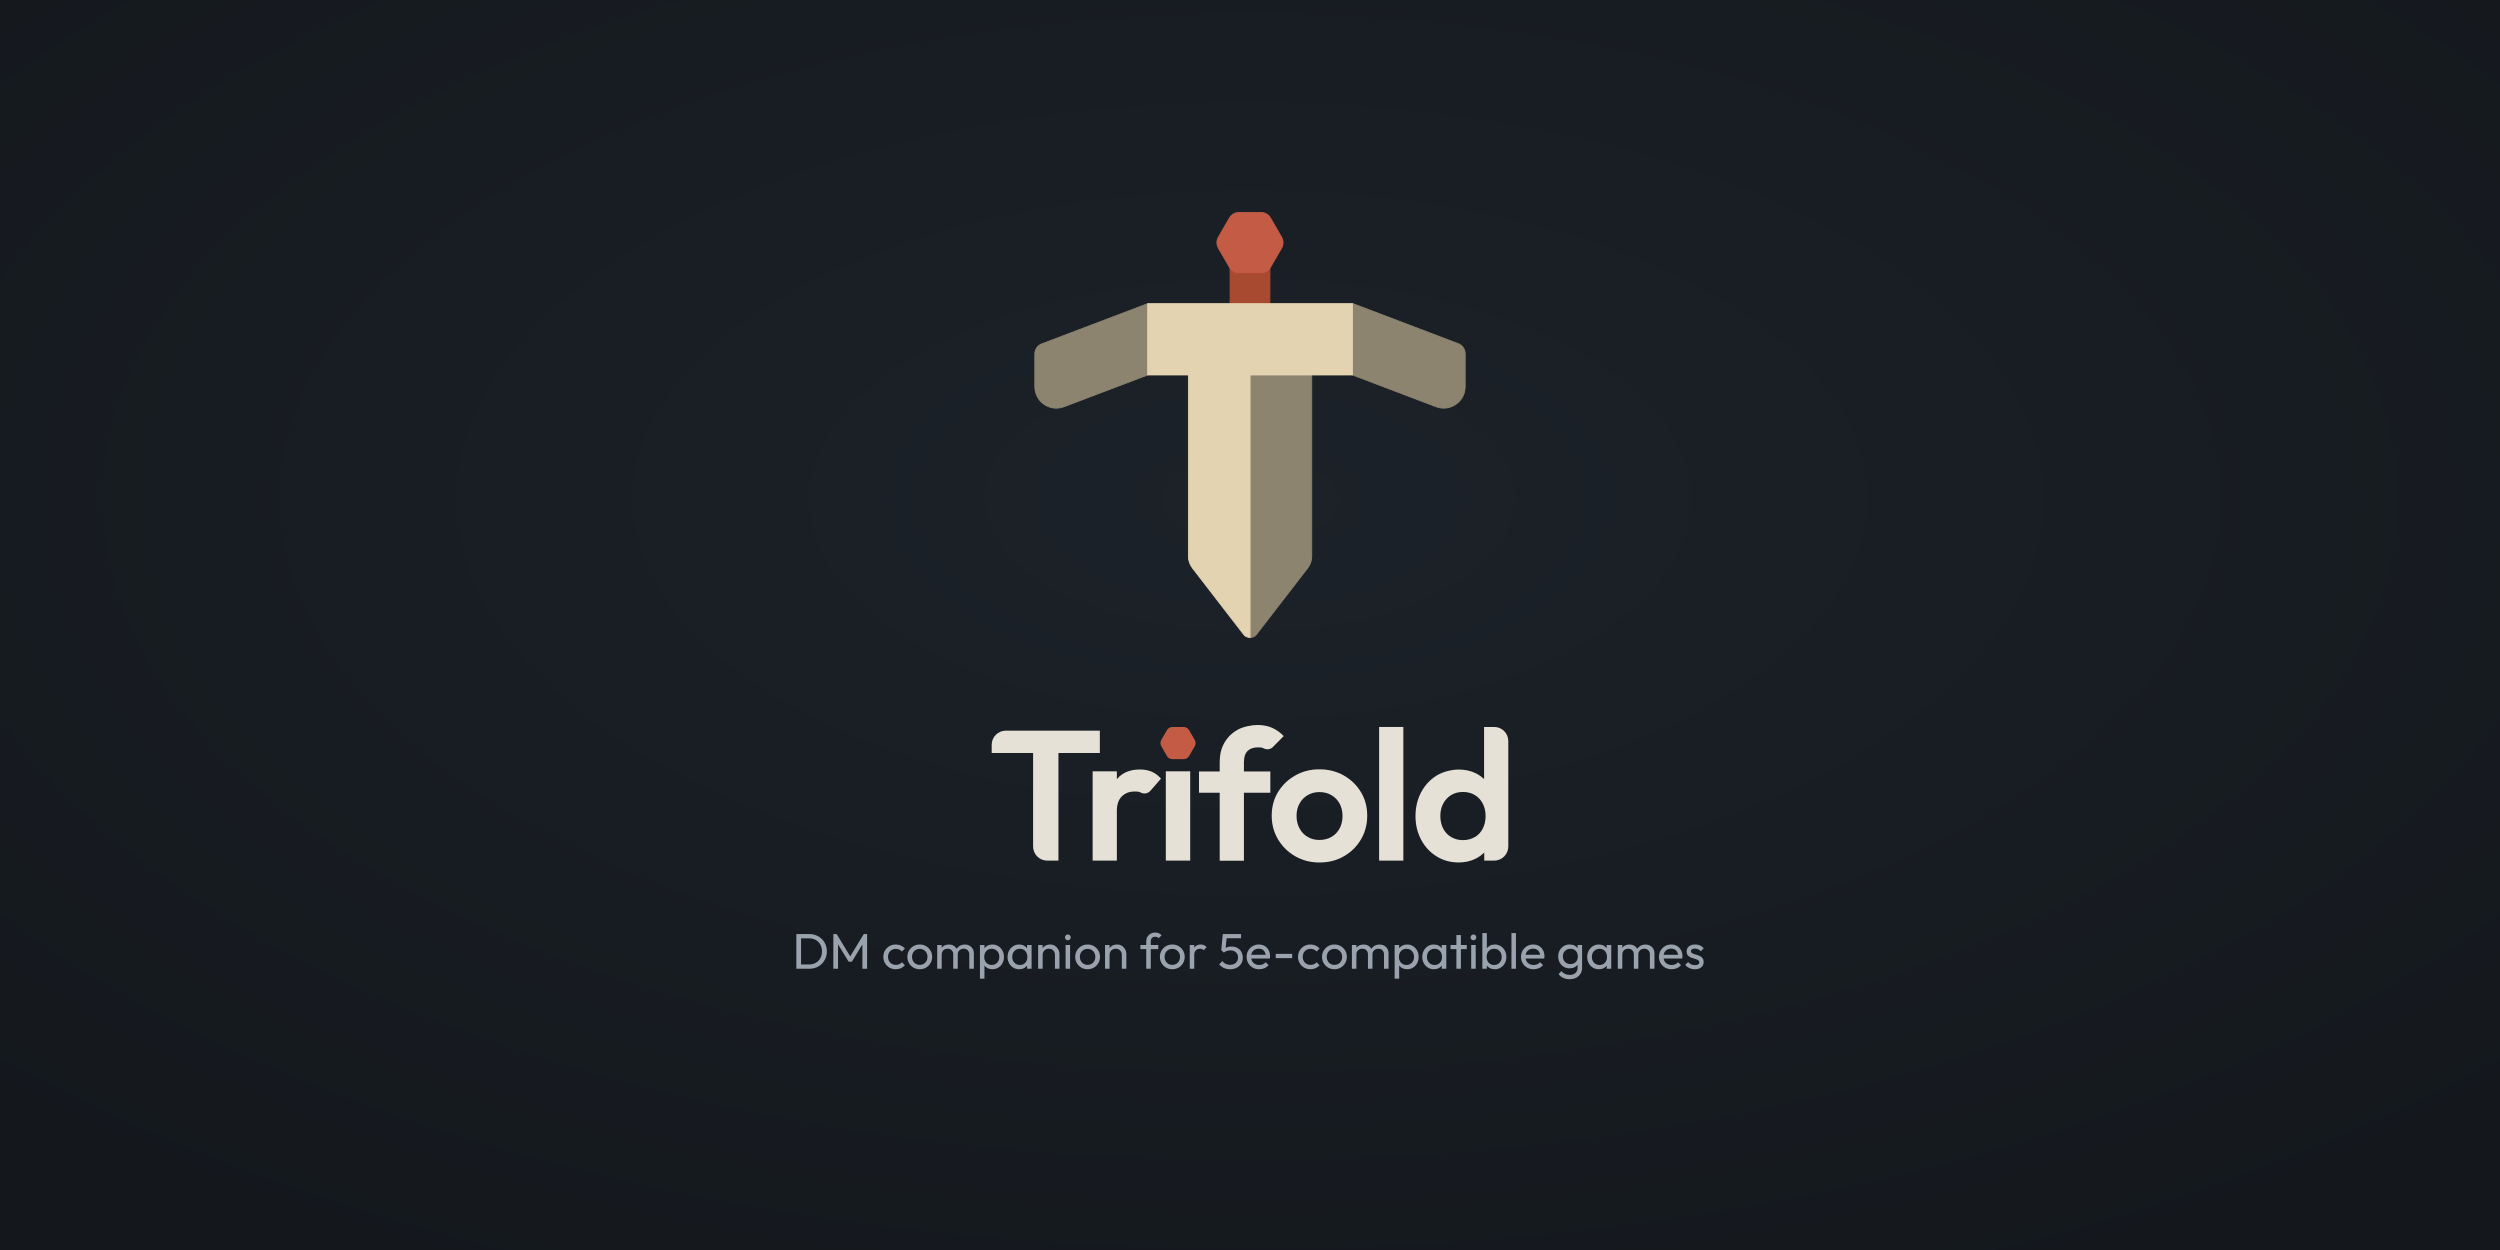
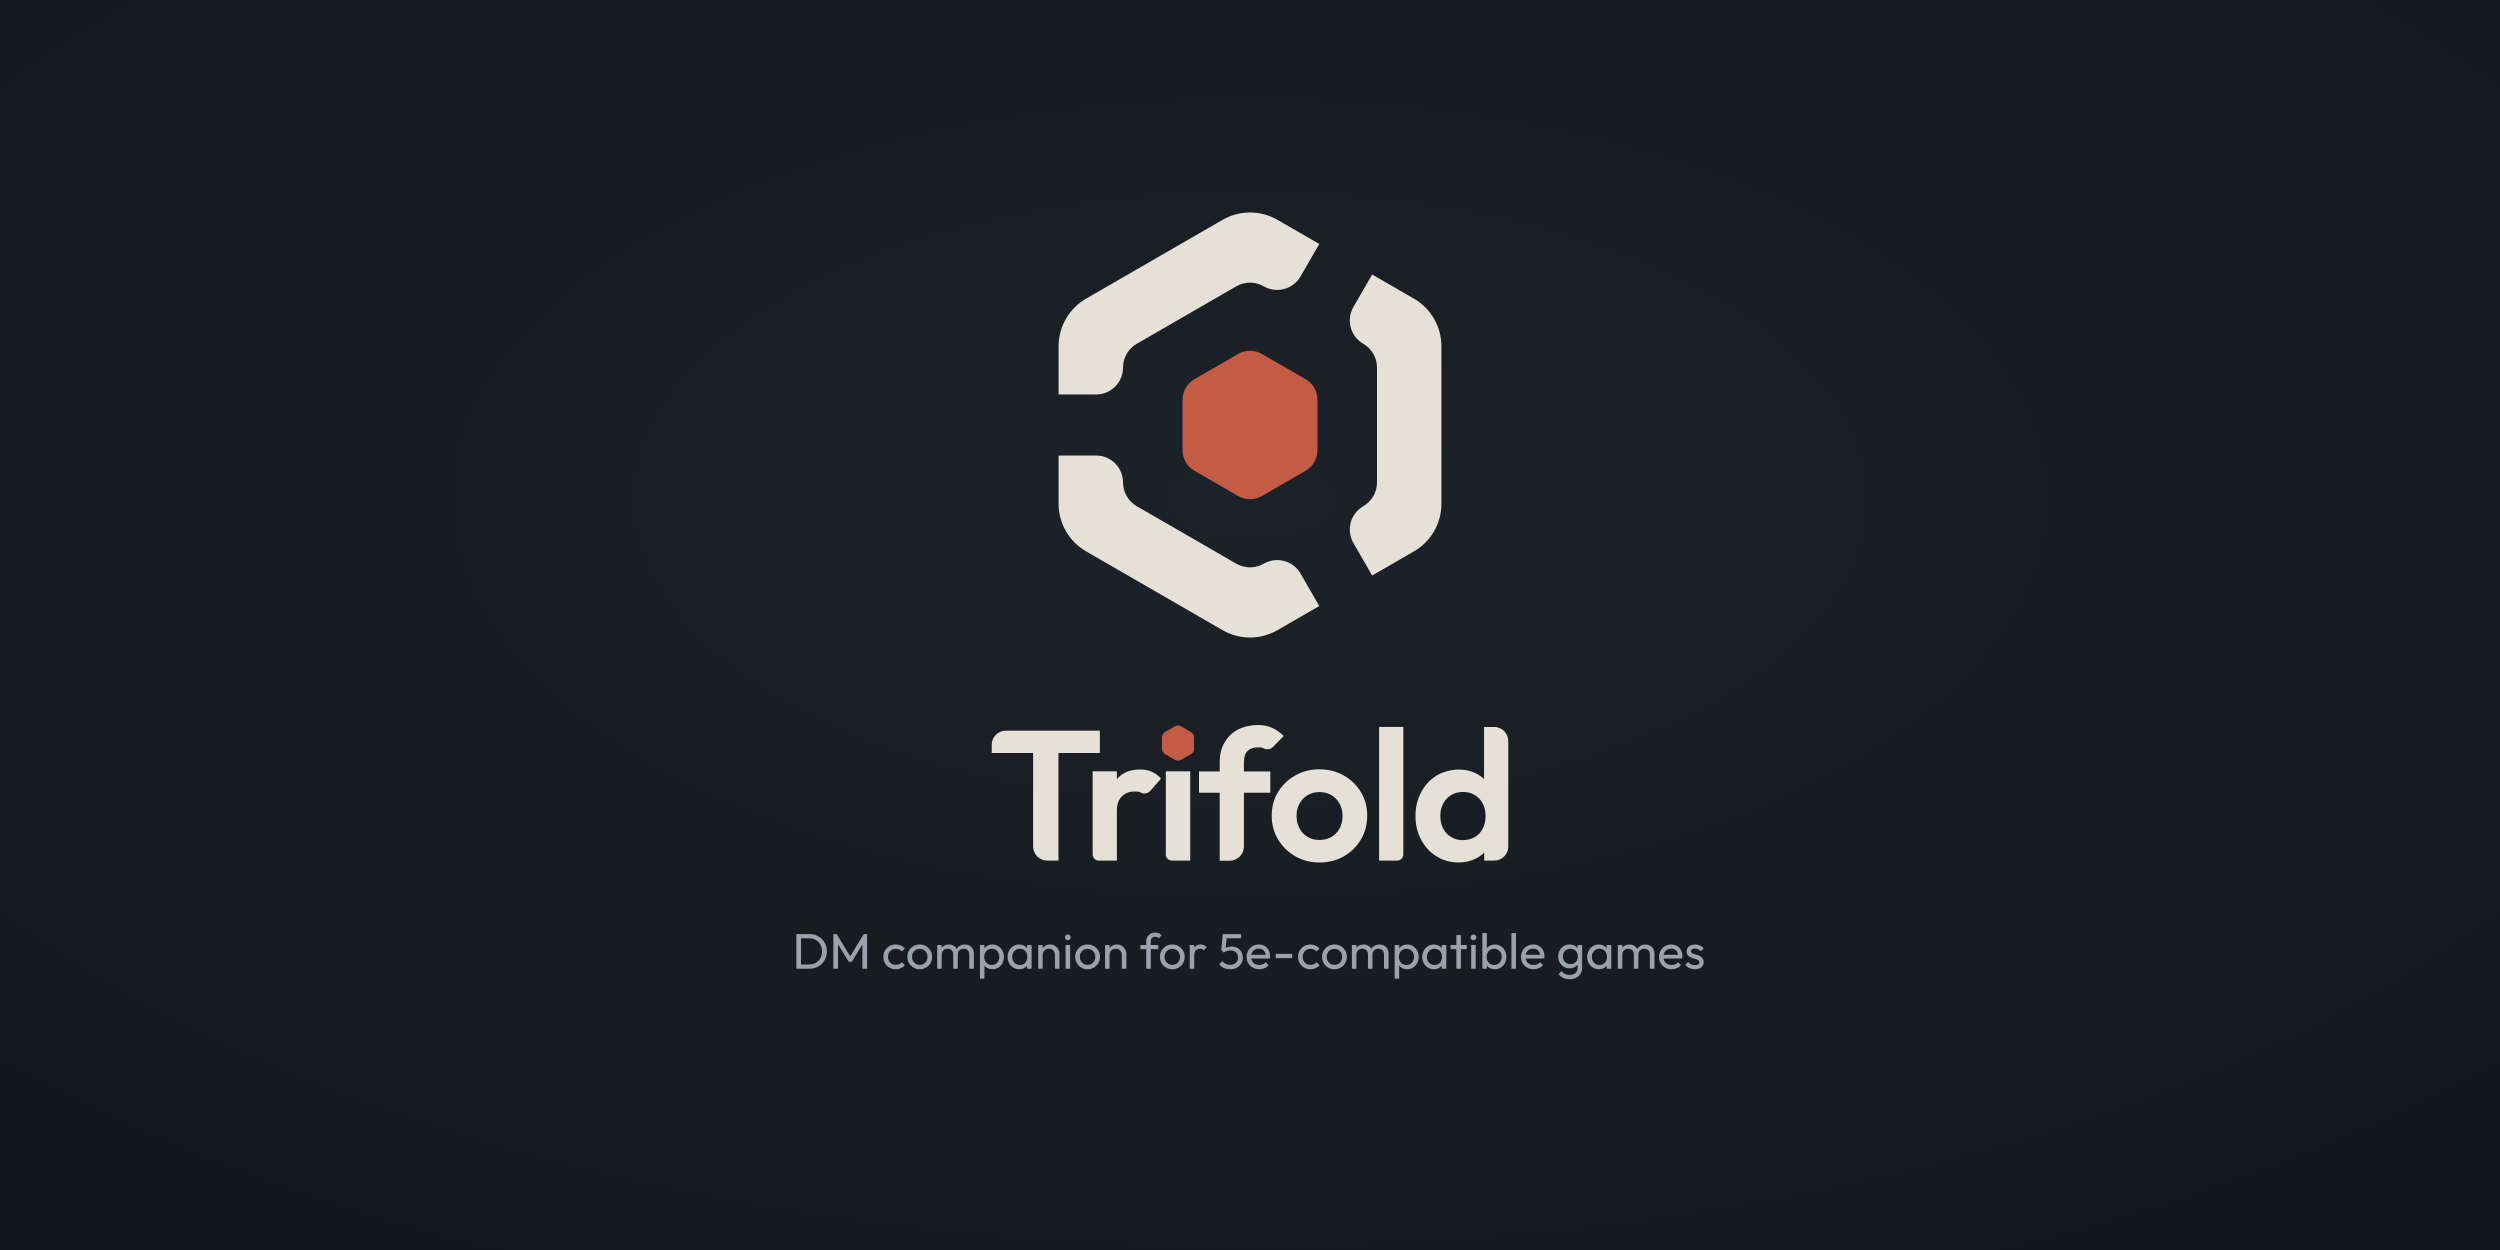
<svg xmlns="http://www.w3.org/2000/svg" width="1280.00" height="640.00" viewBox="0 0 1280.00 640.00">
  <defs>
    <radialGradient id="rg" cx="0.5" cy="0.4" r="0.7">
      <stop offset="0" stop-color="#1C2229" />
      <stop offset="1" stop-color="#14181D" />
    </radialGradient>
  </defs>
  <rect width="1280" height="640" fill="url(#rg)" />
-   <g transform="translate(507.818 86.269) scale(1.223847)">
-     <path d="M 65.19,86.39 l -35.02,13.29 c -5.89,2.24 -12.19,-2.12 -12.19,-8.41 l 0,-13.7 c 0,-1.87 1.16,-3.54 2.9,-4.21 l 44.31,-16.82 l 0,29.85 Z" fill="#8C846F" stroke="#8C846F" stroke-width="0.35" stroke-linejoin="round" />
-     <path d="M 150.87,86.39 l 34.96,13.28 c 5.89,2.24 12.2,-2.11 12.2,-8.41 l 0,-13.77 c 0,-1.87 -1.15,-3.54 -2.9,-4.21 l -44.26,-16.82 l 0,29.92 Z" fill="#8C846F" stroke="#8C846F" stroke-width="0.35" stroke-linejoin="round" />
-     <path d="M 99.65,27.22 L 116.35,27.22 L 116.35,56.54 L 99.65,56.54 Z" fill="#A84A30" stroke="#A84A30" stroke-width="0.35" stroke-linejoin="round" />
-     <path d="M 112.67,18.41 l -9.35,0 c -1.61,0 -3.09,0.86 -3.9,2.25 l -4.67,8.1 c -0.8,1.39 -0.8,3.11 0,4.5 l 4.67,8.1 c 0.8,1.39 2.29,2.25 3.9,2.25 l 9.35,0 c 1.61,0 3.09,-0.86 3.9,-2.25 l 4.67,-8.1 c 0.8,-1.39 0.8,-3.11 0,-4.5 l -4.67,-8.1 c -0.8,-1.39 -2.29,-2.25 -3.9,-2.25 Z" fill="#C45C45" stroke="#C45C45" stroke-width="0.35" stroke-linejoin="round" />
-     <path d="M 108.03,86.39 l 0,109.82 c 1,0 2.01,-0.4 2.63,-1.21 l 21.44,-27.78 c 1.14,-1.47 1.74,-3.2 1.74,-4.96 l 0,-75.87 l -25.81,0 Z" fill="#8C846F" stroke="#8C846F" stroke-width="0.35" stroke-linejoin="round" />
-     <path d="M 150.87,56.54 l -85.68,0 l 0,29.85 l 17.04,0 l 0,75.87 c 0,1.76 0.61,3.49 1.74,4.96 l 21.44,27.78 c 0.62,0.81 1.63,1.21 2.63,1.21 l 0,-109.82 l 42.84,0 l 0,-29.85 Z" fill="#E3D3B0" stroke="#E3D3B0" stroke-width="0.35" stroke-linejoin="round" />
+   <g transform="translate(518.153 85.144) scale(1.312939)">
+     <path d="M 48.65,69.21 l 38.8,-22.4 c 3.32,-1.91 7.4,-1.91 10.73,0 l 0,0 c 5.01,2.89 11.43,1.17 14.32,-3.84 l 7.32,-12.68 l -16.29,-9.4 c -6.63,-3.83 -14.81,-3.83 -21.44,0 l -53.2,30.72 c -6.63,3.83 -10.73,10.9 -10.73,18.56 l 0,18.81 l 14.65,0 c 5.79,0 10.48,-4.7 10.48,-10.49 l 0,0 c 0,-3.83 2.05,-7.36 5.36,-9.28 Z" fill="#E6E1D6" />
+     <path d="M 88.22,73.16 l -17.13,9.89 c -2.83,1.64 -4.58,4.66 -4.58,7.94 l 0,19.78 c 0,3.28 1.75,6.3 4.58,7.94 l 17.13,9.89 c 2.84,1.63 6.34,1.63 9.17,0 l 17.13,-9.89 c 2.84,-1.64 4.58,-4.66 4.58,-7.94 l 0,-19.78 c 0,-3.28 -1.74,-6.3 -4.58,-7.94 l -17.13,-9.89 c -2.83,-1.63 -6.33,-1.63 -9.17,0 Z" fill="#C45C45" />
+     <path d="M 140.44,42.2 l -7.31,12.68 c -2.9,5.02 -1.18,11.43 3.83,14.33 l 0,0 c 3.32,1.91 5.37,5.45 5.37,9.28 l 0,44.8 c 0,3.83 -2.05,7.36 -5.37,9.28 l 0,0 c -5.01,2.9 -6.73,9.32 -3.83,14.33 l 7.31,12.68 l 16.29,-9.41 c 6.63,-3.83 10.72,-10.9 10.72,-18.56 l 0,-61.44 c 0,-7.66 -4.08,-14.73 -10.72,-18.56 l -16.29,-9.41 Z" fill="#E6E1D6" />
+     <path d="M 87.45,154.96 l -38.8,-22.4 c -3.31,-1.91 -5.36,-5.45 -5.36,-9.28 l 0,0 c 0,-5.8 -4.7,-10.49 -10.48,-10.49 l -14.65,0 l 0,18.81 c 0,7.66 4.09,14.73 10.73,18.56 l 53.2,30.72 c 6.63,3.83 14.81,3.83 21.44,0 l 16.29,-9.4 l -7.32,-12.68 c -2.89,-5.01 -9.31,-6.73 -14.32,-3.84 l 0,0 c -3.32,1.91 -7.4,1.91 -10.73,0 Z" fill="#E6E1D6" />
  </g>
-   <g transform="translate(170.897 330.787) scale(0.700149)">
-     <path d="M 621.55,59.2 l -8.36,0 c -1.61,0 -3.09,0.86 -3.9,2.25 l -4.18,7.24 c -0.8,1.39 -0.8,3.11 0,4.5 l 4.18,7.24 c 0.8,1.39 2.29,2.25 3.9,2.25 l 8.36,0 c 1.61,0 3.09,-0.86 3.9,-2.25 l 4.18,-7.24 c 0.8,-1.39 0.8,-3.11 0,-4.5 l -4.18,-7.24 c -0.8,-1.39 -2.29,-2.25 -3.9,-2.25 Z" fill="#C45C45" />
-     <path d="M 608.44,91.59 L 626.28,91.59 L 626.28,156.88 L 608.44,156.88 Z" fill="#E6E1D6" />
-     <path d="M 764.43,59.15 L 782.14,59.15 L 782.14,156.89 L 764.43,156.89 Z" fill="#E6E1D6" />
-     <path d="M 560.2,78.22 l 0,-16.36 l -68.77,0 c -5.69,0 -10.31,4.62 -10.31,10.31 l 0,6.05 l 30.27,0 l 0,68.36 l 0,0 c 0,5.69 4.62,10.31 10.31,10.31 l 8.22,0 l 0,-78.67 l 30.27,0 Z" fill="#E6E1D6" />
-     <path d="M 598.04,91.8 c -2.54,-1.02 -5.36,-1.55 -8.51,-1.55 c -7.28,0 -12.89,2.33 -16.77,6.95 c -0.04,0.04 -0.08,0.12 -0.12,0.16 l 0,-5.77 l -17.71,0 l 0,65.29 l 17.71,0 l 0,-36.08 l 0,0 l 0,-0.2 c 0,-4.75 1.23,-8.3 3.6,-10.64 c 2.37,-2.37 5.48,-3.6 9.25,-3.6 s 3.4,0.29 4.79,0.82 c 0.12,0.04 0.25,0.12 0.37,0.16 c 2.25,0.98 4.87,0.33 6.5,-1.51 l 7.77,-8.92 c -2.09,-2.33 -4.38,-4.05 -6.91,-5.07 l 0,0 l 0.04,-0.04 Z" fill="#E6E1D6" />
-     <path d="M 665.63,84.19 c 0,-3.23 0.86,-5.77 2.62,-7.49 c 1.76,-1.76 4.25,-2.62 7.49,-2.62 s 3.27,0.29 4.46,0.82 l 0,0 c 2.21,1.02 4.83,0.65 6.55,-1.1 l 7.9,-7.98 c -2.41,-2.54 -5.2,-4.5 -8.22,-5.93 c -3.07,-1.43 -6.71,-2.17 -10.96,-2.17 s -10.47,1.19 -14.61,3.52 c -4.13,2.33 -7.32,5.52 -9.61,9.53 c -2.29,4.01 -3.4,8.63 -3.4,13.87 l 0,7.04 l -15.14,0 l 0,15.55 l 15.14,0 l 0,49.75 l 17.71,0 l 0,-49.75 l 19.31,0 l 0,-15.55 l -19.31,0 l 0,-7.45 l 0.08,-0.04 Z" fill="#E6E1D6" />
-     <path d="M 848.58,59.19 l -7.4,0 l 0,38.09 c -1.72,-1.64 -3.68,-3.03 -5.89,-4.17 c -3.72,-1.88 -7.94,-2.82 -12.64,-2.82 s -11.54,1.47 -16.28,4.46 c -4.75,2.99 -8.47,7.04 -11.21,12.15 c -2.74,5.15 -4.13,11.05 -4.13,17.43 s 1.39,12.15 4.13,17.31 c 2.74,5.11 6.5,9.2 11.29,12.15 c 4.79,2.99 10.19,4.46 16.2,4.46 l 0,0 c 4.66,0 8.92,-0.98 12.72,-2.95 c 2.25,-1.19 4.25,-2.62 5.93,-4.34 l 0,5.93 l 7.28,0 c 5.69,0 10.31,-4.62 10.31,-10.31 l 0,-77.12 c 0,-5.69 -4.62,-10.31 -10.31,-10.31 l 0,0 l 0,0.04 Z M 834.39,139.66 c -2.5,1.47 -5.4,2.25 -8.71,2.25 l 0,0 c -3.15,0 -5.97,-0.74 -8.51,-2.21 s -4.5,-3.56 -5.89,-6.22 c -1.39,-2.66 -2.09,-5.85 -2.09,-9.25 s 0.7,-6.46 2.09,-9.04 s 3.31,-4.7 5.81,-6.22 c 2.5,-1.55 5.48,-2.29 8.71,-2.29 s 6.1,0.74 8.59,2.25 c 2.5,1.47 4.42,3.56 5.81,6.22 s 2.09,5.69 2.09,9.12 s -0.7,6.59 -2.09,9.25 c -1.39,2.66 -3.31,4.75 -5.81,6.22 l 0,0 l 0,-0.08 Z" fill="#E6E1D6" />
-     <path d="M 738.65,94.66 c -5.28,-3.03 -11.41,-4.54 -17.92,-4.54 s -12.4,1.51 -17.71,4.54 c -5.32,3.03 -9.49,7.08 -12.56,12.15 c -3.07,5.07 -4.58,10.84 -4.58,17.22 s 1.55,12.19 4.66,17.39 s 7.32,9.29 12.56,12.31 c 5.28,3.03 11.21,4.54 17.76,4.54 s 12.52,-1.51 17.76,-4.54 c 5.28,-3.03 9.45,-7.12 12.52,-12.31 c 3.07,-5.2 4.58,-10.96 4.58,-17.39 s -1.51,-12.15 -4.58,-17.22 c -3.07,-5.07 -7.24,-9.16 -12.52,-12.15 l 0.04,0 Z M 735.54,133.32 c -1.39,2.66 -3.4,4.75 -5.93,6.22 c -2.54,1.47 -5.52,2.25 -8.84,2.25 s -6.14,-0.74 -8.63,-2.25 c -2.54,-1.47 -4.5,-3.56 -5.93,-6.22 c -1.43,-2.66 -2.17,-5.69 -2.17,-9.12 s 0.74,-6.46 2.17,-9.04 c 1.43,-2.62 3.44,-4.66 5.93,-6.14 s 5.32,-2.25 8.63,-2.25 s 6.26,0.74 8.8,2.25 c 2.54,1.51 4.5,3.52 5.93,6.14 s 2.17,5.65 2.17,9.04 s -0.7,6.46 -2.09,9.12 l -0.04,0 Z" fill="#E6E1D6" />
+   <g transform="translate(362.478 336.735) scale(0.70008)">
+     <path d="M 353.27,54.38 l -7.24,-4.18 c -1.39,-0.81 -3.11,-0.81 -4.5,0 l -7.24,4.18 c -1.39,0.8 -2.25,2.29 -2.25,3.9 l 0,8.36 c 0,1.6 0.86,3.09 2.25,3.89 l 7.24,4.18 c 1.38,0.81 3.11,0.81 4.5,0 l 7.24,-4.18 c 1.39,-0.8 2.25,-2.29 2.25,-3.9 l 0,-8.36 c 0,-1.6 -0.86,-3.09 -2.25,-3.89 Z" fill="#C45C45" />
+     <path d="M 339.35,148.4 l 13.34,0 l 0,-65.3 l -17.84,0 l 0,60.8 c 0,2.49 2.01,4.5 4.5,4.5 Z" fill="#E6E1D6" />
+     <path d="M 490.84,148.4 l 13.21,0 c 2.49,0 4.5,-2.01 4.5,-4.5 L 508.55,50.66 l -17.71,0 l 0,97.74 Z" fill="#E6E1D6" />
+     <path d="M 286.61,53.37 l -68.77,0 c -5.69,0 -10.31,4.63 -10.31,10.31 l 0,6.05 l 30.27,0 l 0,68.36 c 0,5.7 4.62,10.31 10.31,10.31 l 8.22,0 l 0,-78.67 l 30.28,0 l 0,-16.36 Z" fill="#E6E1D6" />
+     <path d="M 324.42,83.36 l 0.04,-0.04 l -0.01,0 c -2.54,-1.02 -5.36,-1.56 -8.51,-1.56 c -7.28,0 -12.89,2.33 -16.77,6.95 c -0.04,0.04 -0.08,0.12 -0.12,0.16 l 0,-5.76 l -17.71,0 l 0,60.79 c 0,2.49 2.01,4.5 4.5,4.5 l 13.21,0 l 0,-36.28 c 0,-4.75 1.23,-8.3 3.6,-10.64 c 2.37,-2.37 5.48,-3.6 9.25,-3.6 s 3.4,0.29 4.79,0.82 c 0.12,0.04 0.25,0.12 0.37,0.16 c 2.25,0.98 4.87,0.33 6.5,-1.51 l 7.77,-8.92 c -2.09,-2.33 -4.38,-4.05 -6.91,-5.07 Z" fill="#E6E1D6" />
+     <path d="M 391.97,75.75 l 0.08,-0.04 l -0.01,0 l 0,0 c 0,-3.24 0.86,-5.77 2.62,-7.49 c 1.76,-1.77 4.25,-2.63 7.49,-2.63 s 3.27,0.3 4.46,0.82 c 2.21,1.02 4.83,0.66 6.55,-1.09 l 7.9,-7.99 c -2.41,-2.54 -5.2,-4.5 -8.22,-5.93 c -3.07,-1.43 -6.71,-2.17 -10.96,-2.17 s -10.47,1.19 -14.61,3.52 c -4.13,2.33 -7.32,5.52 -9.61,9.54 c -2.29,4.02 -3.4,8.62 -3.4,13.87 l 0,7.04 l -15.14,0 l 0,15.55 l 15.14,0 l 0,49.75 l 7.27,0 c 5.77,0 10.44,-4.67 10.44,-10.44 l 0,-39.31 l 19.31,0 l 0,-15.55 l -19.31,0 l 0,-7.45 Z" fill="#E6E1D6" />
+     <path d="M 574.99,50.66 l 0,0.04 l -7.4,0 l 0,38.09 c -1.72,-1.64 -3.68,-3.03 -5.89,-4.17 c -3.72,-1.87 -7.93,-2.81 -12.64,-2.82 c -4.7,0 -11.54,1.47 -16.28,4.46 c -4.75,2.99 -8.47,7.04 -11.21,12.15 c -2.74,5.16 -4.13,11.06 -4.13,17.43 s 1.39,12.15 4.13,17.31 c 2.74,5.11 6.5,9.2 11.29,12.15 c 4.79,2.99 10.19,4.46 16.2,4.46 c 4.66,0 8.92,-0.97 12.72,-2.94 c 2.25,-1.2 4.25,-2.62 5.93,-4.34 l 0,5.92 l 7.28,0 c 5.69,0 10.31,-4.61 10.31,-10.31 L 585.3,60.97 c 0,-5.69 -4.62,-10.31 -10.31,-10.31 Z M 566.61,125.03 c -1.39,2.66 -3.31,4.75 -5.81,6.22 l 0,-0.07 c -2.5,1.47 -5.4,2.25 -8.71,2.25 s -5.97,-0.75 -8.51,-2.22 c -2.54,-1.47 -4.5,-3.56 -5.89,-6.22 c -1.39,-2.66 -2.09,-5.85 -2.09,-9.25 s 0.7,-6.46 2.09,-9.04 s 3.31,-4.7 5.81,-6.22 c 2.5,-1.55 5.48,-2.29 8.71,-2.29 s 6.1,0.74 8.59,2.25 c 2.5,1.47 4.42,3.56 5.81,6.22 c 1.39,2.66 2.09,5.69 2.09,9.12 s -0.7,6.59 -2.09,9.25 Z" fill="#E6E1D6" />
+     <path d="M 465.03,86.18 l 0.03,0 c -5.28,-3.03 -11.41,-4.54 -17.92,-4.54 s -12.4,1.51 -17.71,4.54 c -5.32,3.02 -9.49,7.08 -12.56,12.15 s -4.58,10.84 -4.58,17.22 s 1.55,12.18 4.66,17.39 c 3.11,5.21 7.32,9.29 12.56,12.31 c 5.28,3.03 11.2,4.54 17.76,4.54 s 12.52,-1.51 17.76,-4.54 c 5.28,-3.03 9.45,-7.14 12.52,-12.31 c 3.07,-5.2 4.58,-10.96 4.58,-17.39 s -1.51,-12.15 -4.58,-17.22 c -3.07,-5.07 -7.24,-9.16 -12.52,-12.15 Z M 461.99,124.84 l -0.04,0 c -1.39,2.66 -3.4,4.75 -5.93,6.22 c -2.54,1.47 -5.52,2.25 -8.84,2.25 s -6.14,-0.74 -8.63,-2.25 c -2.54,-1.47 -4.5,-3.56 -5.93,-6.22 c -1.43,-2.66 -2.17,-5.69 -2.17,-9.12 s 0.74,-6.46 2.17,-9.04 c 1.43,-2.63 3.44,-4.67 5.93,-6.14 c 2.49,-1.47 5.32,-2.25 8.63,-2.25 s 6.26,0.73 8.8,2.25 c 2.54,1.52 4.5,3.51 5.93,6.14 c 1.43,2.63 2.17,5.65 2.17,9.04 s -0.7,6.46 -2.09,9.12 Z" fill="#E6E1D6" />
  </g>
  <path transform="translate(405.632 496.000)" d="M3.686 0.0V-2.202H8.627Q10.598 -2.202 12.083 -3.059Q13.568 -3.917 14.4 -5.427Q15.232 -6.938 15.232 -8.909Q15.232 -10.854 14.387 -12.365Q13.542 -13.875 12.058 -14.72Q10.573 -15.565 8.627 -15.565H3.712V-17.766H8.678Q10.624 -17.766 12.275 -17.101Q13.926 -16.435 15.142 -15.232Q16.358 -14.029 17.037 -12.416Q17.715 -10.803 17.715 -8.883Q17.715 -6.989 17.037 -5.363Q16.358 -3.738 15.155 -2.534Q13.952 -1.331 12.301 -0.666Q10.65 0.0 8.73 0.0ZM2.099 0.0V-17.766H4.506V0.0ZM21.043 0.0V-17.766H22.733L30.259 -5.402H29.107L36.634 -17.766H38.323V0.0H35.917V-13.542L36.48 -13.389L30.541 -3.635H28.851L22.912 -13.389L23.45 -13.542V0.0ZM52.992 0.256Q51.2 0.256 49.754 -0.589Q48.307 -1.434 47.475 -2.88Q46.643 -4.326 46.643 -6.093Q46.643 -7.885 47.475 -9.318Q48.307 -10.752 49.754 -11.584Q51.2 -12.416 52.992 -12.416Q54.4 -12.416 55.603 -11.891Q56.806 -11.366 57.677 -10.368L56.141 -8.832Q55.578 -9.498 54.771 -9.843Q53.965 -10.189 52.992 -10.189Q51.84 -10.189 50.944 -9.664Q50.048 -9.139 49.536 -8.218Q49.024 -7.296 49.024 -6.093Q49.024 -4.89 49.536 -3.968Q50.048 -3.046 50.944 -2.509Q51.84 -1.971 52.992 -1.971Q53.965 -1.971 54.771 -2.317Q55.578 -2.662 56.166 -3.328L57.677 -1.792Q56.832 -0.819 55.616 -0.282Q54.4 0.256 52.992 0.256ZM65.28 0.256Q63.488 0.256 62.054 -0.589Q60.621 -1.434 59.776 -2.88Q58.931 -4.326 58.931 -6.118Q58.931 -7.885 59.776 -9.306Q60.621 -10.726 62.054 -11.571Q63.488 -12.416 65.28 -12.416Q67.046 -12.416 68.493 -11.584Q69.939 -10.752 70.784 -9.318Q71.629 -7.885 71.629 -6.118Q71.629 -4.326 70.784 -2.88Q69.939 -1.434 68.493 -0.589Q67.046 0.256 65.28 0.256ZM65.28 -1.971Q66.432 -1.971 67.328 -2.509Q68.224 -3.046 68.736 -3.981Q69.248 -4.915 69.248 -6.118Q69.248 -7.296 68.723 -8.218Q68.198 -9.139 67.315 -9.664Q66.432 -10.189 65.28 -10.189Q64.128 -10.189 63.232 -9.664Q62.336 -9.139 61.824 -8.218Q61.312 -7.296 61.312 -6.118Q61.312 -4.915 61.824 -3.981Q62.336 -3.046 63.232 -2.509Q64.128 -1.971 65.28 -1.971ZM74.214 0.0V-12.16H76.518V0.0ZM82.432 0.0V-7.347Q82.432 -8.704 81.6 -9.485Q80.768 -10.266 79.514 -10.266Q78.669 -10.266 78.003 -9.907Q77.338 -9.549 76.928 -8.909Q76.518 -8.269 76.518 -7.373L75.571 -7.834Q75.571 -9.216 76.173 -10.24Q76.774 -11.264 77.824 -11.84Q78.874 -12.416 80.179 -12.416Q81.459 -12.416 82.496 -11.853Q83.533 -11.29 84.134 -10.266Q84.736 -9.242 84.736 -7.834V0.0ZM90.65 0.0V-7.347Q90.65 -8.704 89.818 -9.485Q88.986 -10.266 87.757 -10.266Q86.912 -10.266 86.234 -9.907Q85.555 -9.549 85.146 -8.909Q84.736 -8.269 84.736 -7.373L83.43 -7.834Q83.507 -9.242 84.186 -10.253Q84.864 -11.264 85.939 -11.84Q87.014 -12.416 88.294 -12.416Q89.626 -12.416 90.675 -11.853Q91.725 -11.29 92.352 -10.266Q92.979 -9.242 92.979 -7.808V0.0ZM102.502 0.256Q101.12 0.256 100.006 -0.32Q98.893 -0.896 98.227 -1.92Q97.562 -2.944 97.485 -4.25V-7.91Q97.562 -9.242 98.24 -10.253Q98.918 -11.264 100.032 -11.84Q101.146 -12.416 102.502 -12.416Q104.166 -12.416 105.51 -11.571Q106.854 -10.726 107.622 -9.293Q108.39 -7.859 108.39 -6.067Q108.39 -4.275 107.622 -2.842Q106.854 -1.408 105.51 -0.576Q104.166 0.256 102.502 0.256ZM96.102 5.094V-12.16H98.406V-8.96L97.971 -6.016L98.406 -3.046V5.094ZM102.118 -1.92Q103.27 -1.92 104.141 -2.458Q105.011 -2.995 105.523 -3.93Q106.035 -4.864 106.035 -6.093Q106.035 -7.296 105.523 -8.243Q105.011 -9.19 104.141 -9.715Q103.27 -10.24 102.144 -10.24Q100.992 -10.24 100.122 -9.715Q99.251 -9.19 98.765 -8.243Q98.278 -7.296 98.278 -6.067Q98.278 -4.864 98.752 -3.93Q99.226 -2.995 100.109 -2.458Q100.992 -1.92 102.118 -1.92ZM116.173 0.256Q114.509 0.256 113.152 -0.576Q111.795 -1.408 111.014 -2.842Q110.234 -4.275 110.234 -6.067Q110.234 -7.859 111.014 -9.293Q111.795 -10.726 113.139 -11.571Q114.483 -12.416 116.173 -12.416Q117.555 -12.416 118.643 -11.84Q119.731 -11.264 120.397 -10.253Q121.062 -9.242 121.139 -7.91V-4.25Q121.062 -2.944 120.41 -1.92Q119.757 -0.896 118.669 -0.32Q117.581 0.256 116.173 0.256ZM116.557 -1.92Q118.272 -1.92 119.322 -3.085Q120.371 -4.25 120.371 -6.067Q120.371 -7.322 119.898 -8.256Q119.424 -9.19 118.554 -9.715Q117.683 -10.24 116.531 -10.24Q115.379 -10.24 114.496 -9.702Q113.613 -9.165 113.114 -8.23Q112.614 -7.296 112.614 -6.093Q112.614 -4.864 113.114 -3.93Q113.613 -2.995 114.509 -2.458Q115.405 -1.92 116.557 -1.92ZM120.218 0.0V-3.277L120.653 -6.246L120.218 -9.19V-12.16H122.547V0.0ZM134.502 0.0V-7.091Q134.502 -8.474 133.632 -9.37Q132.762 -10.266 131.379 -10.266Q130.458 -10.266 129.741 -9.856Q129.024 -9.446 128.614 -8.73Q128.205 -8.013 128.205 -7.091L127.258 -7.629Q127.258 -9.011 127.872 -10.086Q128.486 -11.162 129.587 -11.789Q130.688 -12.416 132.07 -12.416Q133.453 -12.416 134.515 -11.725Q135.578 -11.034 136.192 -9.92Q136.806 -8.806 136.806 -7.552V0.0ZM125.901 0.0V-12.16H128.205V0.0ZM139.955 0.0V-12.16H142.259V0.0ZM141.107 -14.592Q140.467 -14.592 140.058 -15.014Q139.648 -15.437 139.648 -16.077Q139.648 -16.691 140.058 -17.114Q140.467 -17.536 141.107 -17.536Q141.747 -17.536 142.157 -17.114Q142.566 -16.691 142.566 -16.077Q142.566 -15.437 142.157 -15.014Q141.747 -14.592 141.107 -14.592ZM151.219 0.256Q149.427 0.256 147.994 -0.589Q146.56 -1.434 145.715 -2.88Q144.87 -4.326 144.87 -6.118Q144.87 -7.885 145.715 -9.306Q146.56 -10.726 147.994 -11.571Q149.427 -12.416 151.219 -12.416Q152.986 -12.416 154.432 -11.584Q155.878 -10.752 156.723 -9.318Q157.568 -7.885 157.568 -6.118Q157.568 -4.326 156.723 -2.88Q155.878 -1.434 154.432 -0.589Q152.986 0.256 151.219 0.256ZM151.219 -1.971Q152.371 -1.971 153.267 -2.509Q154.163 -3.046 154.675 -3.981Q155.187 -4.915 155.187 -6.118Q155.187 -7.296 154.662 -8.218Q154.138 -9.139 153.254 -9.664Q152.371 -10.189 151.219 -10.189Q150.067 -10.189 149.171 -9.664Q148.275 -9.139 147.763 -8.218Q147.251 -7.296 147.251 -6.118Q147.251 -4.915 147.763 -3.981Q148.275 -3.046 149.171 -2.509Q150.067 -1.971 151.219 -1.971ZM168.755 0.0V-7.091Q168.755 -8.474 167.885 -9.37Q167.014 -10.266 165.632 -10.266Q164.71 -10.266 163.994 -9.856Q163.277 -9.446 162.867 -8.73Q162.458 -8.013 162.458 -7.091L161.51 -7.629Q161.51 -9.011 162.125 -10.086Q162.739 -11.162 163.84 -11.789Q164.941 -12.416 166.323 -12.416Q167.706 -12.416 168.768 -11.725Q169.83 -11.034 170.445 -9.92Q171.059 -8.806 171.059 -7.552V0.0ZM160.154 0.0V-12.16H162.458V0.0ZM181.248 0.0V-13.978Q181.248 -15.334 181.837 -16.346Q182.426 -17.357 183.462 -17.946Q184.499 -18.534 185.882 -18.534Q186.931 -18.534 187.699 -18.176Q188.467 -17.818 189.107 -17.126L187.597 -15.642Q187.264 -16.0 186.854 -16.192Q186.445 -16.384 185.856 -16.384Q184.755 -16.384 184.154 -15.744Q183.552 -15.104 183.552 -13.978V0.0ZM178.253 -10.061V-12.16H187.418V-10.061ZM194.586 0.256Q192.794 0.256 191.36 -0.589Q189.926 -1.434 189.082 -2.88Q188.237 -4.326 188.237 -6.118Q188.237 -7.885 189.082 -9.306Q189.926 -10.726 191.36 -11.571Q192.794 -12.416 194.586 -12.416Q196.352 -12.416 197.798 -11.584Q199.245 -10.752 200.09 -9.318Q200.934 -7.885 200.934 -6.118Q200.934 -4.326 200.09 -2.88Q199.245 -1.434 197.798 -0.589Q196.352 0.256 194.586 0.256ZM194.586 -1.971Q195.738 -1.971 196.634 -2.509Q197.53 -3.046 198.042 -3.981Q198.554 -4.915 198.554 -6.118Q198.554 -7.296 198.029 -8.218Q197.504 -9.139 196.621 -9.664Q195.738 -10.189 194.586 -10.189Q193.434 -10.189 192.538 -9.664Q191.642 -9.139 191.13 -8.218Q190.618 -7.296 190.618 -6.118Q190.618 -4.915 191.13 -3.981Q191.642 -3.046 192.538 -2.509Q193.434 -1.971 194.586 -1.971ZM203.52 0.0V-12.16H205.824V0.0ZM205.824 -6.938 204.954 -7.322Q204.954 -9.651 206.029 -11.034Q207.104 -12.416 209.126 -12.416Q210.048 -12.416 210.79 -12.096Q211.533 -11.776 212.173 -11.034L210.662 -9.472Q210.278 -9.882 209.818 -10.061Q209.357 -10.24 208.742 -10.24Q207.462 -10.24 206.643 -9.421Q205.824 -8.602 205.824 -6.938ZM224.23 0.256Q222.413 0.256 220.992 -0.397Q219.571 -1.05 218.598 -2.304L220.237 -3.942Q220.826 -3.046 221.862 -2.522Q222.899 -1.997 224.179 -1.997Q225.382 -1.997 226.291 -2.458Q227.2 -2.918 227.725 -3.75Q228.25 -4.582 228.25 -5.734Q228.25 -6.912 227.738 -7.731Q227.226 -8.55 226.368 -8.973Q225.51 -9.395 224.486 -9.395Q223.437 -9.395 222.579 -9.139Q221.722 -8.883 220.954 -8.269L220.979 -9.805Q221.414 -10.342 221.978 -10.675Q222.541 -11.008 223.258 -11.187Q223.974 -11.366 224.922 -11.366Q226.765 -11.366 228.045 -10.598Q229.325 -9.83 230.003 -8.525Q230.682 -7.219 230.682 -5.606Q230.682 -3.917 229.85 -2.586Q229.018 -1.254 227.558 -0.499Q226.099 0.256 224.23 0.256ZM220.954 -8.269 219.648 -9.574 220.442 -17.766H222.643L221.747 -9.344ZM220.928 -15.616 220.442 -17.766H229.786V-15.616ZM239.053 0.256Q237.235 0.256 235.776 -0.576Q234.317 -1.408 233.472 -2.842Q232.627 -4.275 232.627 -6.093Q232.627 -7.885 233.459 -9.318Q234.291 -10.752 235.712 -11.584Q237.133 -12.416 238.899 -12.416Q240.589 -12.416 241.882 -11.648Q243.174 -10.88 243.904 -9.523Q244.634 -8.166 244.634 -6.451Q244.634 -6.195 244.608 -5.901Q244.582 -5.606 244.506 -5.222H234.24V-7.142H243.277L242.432 -6.4Q242.432 -7.629 241.997 -8.486Q241.562 -9.344 240.768 -9.818Q239.974 -10.291 238.848 -10.291Q237.67 -10.291 236.774 -9.779Q235.878 -9.267 235.392 -8.346Q234.906 -7.424 234.906 -6.17Q234.906 -4.89 235.418 -3.93Q235.93 -2.97 236.877 -2.445Q237.824 -1.92 239.053 -1.92Q240.077 -1.92 240.934 -2.278Q241.792 -2.637 242.406 -3.354L243.891 -1.843Q243.021 -0.819 241.754 -0.282Q240.486 0.256 239.053 0.256ZM247.552 -5.427V-7.603H255.974V-5.427ZM265.318 0.256Q263.526 0.256 262.08 -0.589Q260.634 -1.434 259.802 -2.88Q258.97 -4.326 258.97 -6.093Q258.97 -7.885 259.802 -9.318Q260.634 -10.752 262.08 -11.584Q263.526 -12.416 265.318 -12.416Q266.726 -12.416 267.93 -11.891Q269.133 -11.366 270.003 -10.368L268.467 -8.832Q267.904 -9.498 267.098 -9.843Q266.291 -10.189 265.318 -10.189Q264.166 -10.189 263.27 -9.664Q262.374 -9.139 261.862 -8.218Q261.35 -7.296 261.35 -6.093Q261.35 -4.89 261.862 -3.968Q262.374 -3.046 263.27 -2.509Q264.166 -1.971 265.318 -1.971Q266.291 -1.971 267.098 -2.317Q267.904 -2.662 268.493 -3.328L270.003 -1.792Q269.158 -0.819 267.942 -0.282Q266.726 0.256 265.318 0.256ZM277.606 0.256Q275.814 0.256 274.381 -0.589Q272.947 -1.434 272.102 -2.88Q271.258 -4.326 271.258 -6.118Q271.258 -7.885 272.102 -9.306Q272.947 -10.726 274.381 -11.571Q275.814 -12.416 277.606 -12.416Q279.373 -12.416 280.819 -11.584Q282.266 -10.752 283.11 -9.318Q283.955 -7.885 283.955 -6.118Q283.955 -4.326 283.11 -2.88Q282.266 -1.434 280.819 -0.589Q279.373 0.256 277.606 0.256ZM277.606 -1.971Q278.758 -1.971 279.654 -2.509Q280.55 -3.046 281.062 -3.981Q281.574 -4.915 281.574 -6.118Q281.574 -7.296 281.05 -8.218Q280.525 -9.139 279.642 -9.664Q278.758 -10.189 277.606 -10.189Q276.454 -10.189 275.558 -9.664Q274.662 -9.139 274.15 -8.218Q273.638 -7.296 273.638 -6.118Q273.638 -4.915 274.15 -3.981Q274.662 -3.046 275.558 -2.509Q276.454 -1.971 277.606 -1.971ZM286.541 0.0V-12.16H288.845V0.0ZM294.758 0.0V-7.347Q294.758 -8.704 293.926 -9.485Q293.094 -10.266 291.84 -10.266Q290.995 -10.266 290.33 -9.907Q289.664 -9.549 289.254 -8.909Q288.845 -8.269 288.845 -7.373L287.898 -7.834Q287.898 -9.216 288.499 -10.24Q289.101 -11.264 290.15 -11.84Q291.2 -12.416 292.506 -12.416Q293.786 -12.416 294.822 -11.853Q295.859 -11.29 296.461 -10.266Q297.062 -9.242 297.062 -7.834V0.0ZM302.976 0.0V-7.347Q302.976 -8.704 302.144 -9.485Q301.312 -10.266 300.083 -10.266Q299.238 -10.266 298.56 -9.907Q297.882 -9.549 297.472 -8.909Q297.062 -8.269 297.062 -7.373L295.757 -7.834Q295.834 -9.242 296.512 -10.253Q297.19 -11.264 298.266 -11.84Q299.341 -12.416 300.621 -12.416Q301.952 -12.416 303.002 -11.853Q304.051 -11.29 304.678 -10.266Q305.306 -9.242 305.306 -7.808V0.0ZM314.829 0.256Q313.446 0.256 312.333 -0.32Q311.219 -0.896 310.554 -1.92Q309.888 -2.944 309.811 -4.25V-7.91Q309.888 -9.242 310.566 -10.253Q311.245 -11.264 312.358 -11.84Q313.472 -12.416 314.829 -12.416Q316.493 -12.416 317.837 -11.571Q319.181 -10.726 319.949 -9.293Q320.717 -7.859 320.717 -6.067Q320.717 -4.275 319.949 -2.842Q319.181 -1.408 317.837 -0.576Q316.493 0.256 314.829 0.256ZM308.429 5.094V-12.16H310.733V-8.96L310.298 -6.016L310.733 -3.046V5.094ZM314.445 -1.92Q315.597 -1.92 316.467 -2.458Q317.338 -2.995 317.85 -3.93Q318.362 -4.864 318.362 -6.093Q318.362 -7.296 317.85 -8.243Q317.338 -9.19 316.467 -9.715Q315.597 -10.24 314.47 -10.24Q313.318 -10.24 312.448 -9.715Q311.578 -9.19 311.091 -8.243Q310.605 -7.296 310.605 -6.067Q310.605 -4.864 311.078 -3.93Q311.552 -2.995 312.435 -2.458Q313.318 -1.92 314.445 -1.92ZM328.499 0.256Q326.835 0.256 325.478 -0.576Q324.122 -1.408 323.341 -2.842Q322.56 -4.275 322.56 -6.067Q322.56 -7.859 323.341 -9.293Q324.122 -10.726 325.466 -11.571Q326.81 -12.416 328.499 -12.416Q329.882 -12.416 330.97 -11.84Q332.058 -11.264 332.723 -10.253Q333.389 -9.242 333.466 -7.91V-4.25Q333.389 -2.944 332.736 -1.92Q332.083 -0.896 330.995 -0.32Q329.907 0.256 328.499 0.256ZM328.883 -1.92Q330.598 -1.92 331.648 -3.085Q332.698 -4.25 332.698 -6.067Q332.698 -7.322 332.224 -8.256Q331.75 -9.19 330.88 -9.715Q330.01 -10.24 328.858 -10.24Q327.706 -10.24 326.822 -9.702Q325.939 -9.165 325.44 -8.23Q324.941 -7.296 324.941 -6.093Q324.941 -4.864 325.44 -3.93Q325.939 -2.995 326.835 -2.458Q327.731 -1.92 328.883 -1.92ZM332.544 0.0V-3.277L332.979 -6.246L332.544 -9.19V-12.16H334.874V0.0ZM340.045 0.0V-17.254H342.349V0.0ZM337.05 -10.061V-12.16H345.344V-10.061ZM347.622 0.0V-12.16H349.926V0.0ZM348.774 -14.592Q348.134 -14.592 347.725 -15.014Q347.315 -15.437 347.315 -16.077Q347.315 -16.691 347.725 -17.114Q348.134 -17.536 348.774 -17.536Q349.414 -17.536 349.824 -17.114Q350.234 -16.691 350.234 -16.077Q350.234 -15.437 349.824 -15.014Q349.414 -14.592 348.774 -14.592ZM359.731 0.256Q358.349 0.256 357.235 -0.32Q356.122 -0.896 355.456 -1.92Q354.79 -2.944 354.714 -4.25V-7.91Q354.79 -9.242 355.469 -10.253Q356.147 -11.264 357.261 -11.84Q358.374 -12.416 359.731 -12.416Q361.395 -12.416 362.739 -11.571Q364.083 -10.726 364.851 -9.293Q365.619 -7.859 365.619 -6.067Q365.619 -4.275 364.851 -2.842Q364.083 -1.408 362.739 -0.576Q361.395 0.256 359.731 0.256ZM353.331 0.0V-18.278H355.635V-9.19L355.2 -6.246L355.635 -3.277V0.0ZM359.347 -1.92Q360.499 -1.92 361.37 -2.458Q362.24 -2.995 362.752 -3.93Q363.264 -4.864 363.264 -6.093Q363.264 -7.296 362.752 -8.243Q362.24 -9.19 361.37 -9.715Q360.499 -10.24 359.373 -10.24Q358.221 -10.24 357.35 -9.715Q356.48 -9.19 355.994 -8.243Q355.507 -7.296 355.507 -6.067Q355.507 -4.864 355.981 -3.93Q356.454 -2.995 357.338 -2.458Q358.221 -1.92 359.347 -1.92ZM368.23 0.0V-18.278H370.534V0.0ZM379.546 0.256Q377.728 0.256 376.269 -0.576Q374.81 -1.408 373.965 -2.842Q373.12 -4.275 373.12 -6.093Q373.12 -7.885 373.952 -9.318Q374.784 -10.752 376.205 -11.584Q377.626 -12.416 379.392 -12.416Q381.082 -12.416 382.374 -11.648Q383.667 -10.88 384.397 -9.523Q385.126 -8.166 385.126 -6.451Q385.126 -6.195 385.101 -5.901Q385.075 -5.606 384.998 -5.222H374.733V-7.142H383.77L382.925 -6.4Q382.925 -7.629 382.49 -8.486Q382.054 -9.344 381.261 -9.818Q380.467 -10.291 379.341 -10.291Q378.163 -10.291 377.267 -9.779Q376.371 -9.267 375.885 -8.346Q375.398 -7.424 375.398 -6.17Q375.398 -4.89 375.91 -3.93Q376.422 -2.97 377.37 -2.445Q378.317 -1.92 379.546 -1.92Q380.57 -1.92 381.427 -2.278Q382.285 -2.637 382.899 -3.354L384.384 -1.843Q383.514 -0.819 382.246 -0.282Q380.979 0.256 379.546 0.256ZM398.003 5.35Q396.134 5.35 394.688 4.659Q393.242 3.968 392.371 2.714L393.856 1.203Q394.598 2.15 395.622 2.65Q396.646 3.149 398.054 3.149Q399.923 3.149 401.011 2.163Q402.099 1.178 402.099 -0.486V-3.507L402.509 -6.246L402.099 -8.96V-12.16H404.403V-0.486Q404.403 1.254 403.597 2.56Q402.79 3.866 401.344 4.608Q399.898 5.35 398.003 5.35ZM398.003 -0.205Q396.339 -0.205 395.021 -0.998Q393.702 -1.792 392.934 -3.187Q392.166 -4.582 392.166 -6.323Q392.166 -8.064 392.934 -9.434Q393.702 -10.803 395.021 -11.61Q396.339 -12.416 398.003 -12.416Q399.437 -12.416 400.538 -11.853Q401.638 -11.29 402.291 -10.278Q402.944 -9.267 402.995 -7.91V-4.685Q402.918 -3.354 402.266 -2.342Q401.613 -1.331 400.512 -0.768Q399.411 -0.205 398.003 -0.205ZM398.464 -2.381Q399.59 -2.381 400.448 -2.867Q401.306 -3.354 401.766 -4.237Q402.227 -5.12 402.227 -6.298Q402.227 -7.475 401.754 -8.358Q401.28 -9.242 400.435 -9.741Q399.59 -10.24 398.438 -10.24Q397.286 -10.24 396.416 -9.741Q395.546 -9.242 395.046 -8.358Q394.547 -7.475 394.547 -6.323Q394.547 -5.171 395.046 -4.275Q395.546 -3.379 396.429 -2.88Q397.312 -2.381 398.464 -2.381ZM412.954 0.256Q411.29 0.256 409.933 -0.576Q408.576 -1.408 407.795 -2.842Q407.014 -4.275 407.014 -6.067Q407.014 -7.859 407.795 -9.293Q408.576 -10.726 409.92 -11.571Q411.264 -12.416 412.954 -12.416Q414.336 -12.416 415.424 -11.84Q416.512 -11.264 417.178 -10.253Q417.843 -9.242 417.92 -7.91V-4.25Q417.843 -2.944 417.19 -1.92Q416.538 -0.896 415.45 -0.32Q414.362 0.256 412.954 0.256ZM413.338 -1.92Q415.053 -1.92 416.102 -3.085Q417.152 -4.25 417.152 -6.067Q417.152 -7.322 416.678 -8.256Q416.205 -9.19 415.334 -9.715Q414.464 -10.24 413.312 -10.24Q412.16 -10.24 411.277 -9.702Q410.394 -9.165 409.894 -8.23Q409.395 -7.296 409.395 -6.093Q409.395 -4.864 409.894 -3.93Q410.394 -2.995 411.29 -2.458Q412.186 -1.92 413.338 -1.92ZM416.998 0.0V-3.277L417.434 -6.246L416.998 -9.19V-12.16H419.328V0.0ZM422.682 0.0V-12.16H424.986V0.0ZM430.899 0.0V-7.347Q430.899 -8.704 430.067 -9.485Q429.235 -10.266 427.981 -10.266Q427.136 -10.266 426.47 -9.907Q425.805 -9.549 425.395 -8.909Q424.986 -8.269 424.986 -7.373L424.038 -7.834Q424.038 -9.216 424.64 -10.24Q425.242 -11.264 426.291 -11.84Q427.341 -12.416 428.646 -12.416Q429.926 -12.416 430.963 -11.853Q432.0 -11.29 432.602 -10.266Q433.203 -9.242 433.203 -7.834V0.0ZM439.117 0.0V-7.347Q439.117 -8.704 438.285 -9.485Q437.453 -10.266 436.224 -10.266Q435.379 -10.266 434.701 -9.907Q434.022 -9.549 433.613 -8.909Q433.203 -8.269 433.203 -7.373L431.898 -7.834Q431.974 -9.242 432.653 -10.253Q433.331 -11.264 434.406 -11.84Q435.482 -12.416 436.762 -12.416Q438.093 -12.416 439.142 -11.853Q440.192 -11.29 440.819 -10.266Q441.446 -9.242 441.446 -7.808V0.0ZM450.202 0.256Q448.384 0.256 446.925 -0.576Q445.466 -1.408 444.621 -2.842Q443.776 -4.275 443.776 -6.093Q443.776 -7.885 444.608 -9.318Q445.44 -10.752 446.861 -11.584Q448.282 -12.416 450.048 -12.416Q451.738 -12.416 453.03 -11.648Q454.323 -10.88 455.053 -9.523Q455.782 -8.166 455.782 -6.451Q455.782 -6.195 455.757 -5.901Q455.731 -5.606 455.654 -5.222H445.389V-7.142H454.426L453.581 -6.4Q453.581 -7.629 453.146 -8.486Q452.71 -9.344 451.917 -9.818Q451.123 -10.291 449.997 -10.291Q448.819 -10.291 447.923 -9.779Q447.027 -9.267 446.541 -8.346Q446.054 -7.424 446.054 -6.17Q446.054 -4.89 446.566 -3.93Q447.078 -2.97 448.026 -2.445Q448.973 -1.92 450.202 -1.92Q451.226 -1.92 452.083 -2.278Q452.941 -2.637 453.555 -3.354L455.04 -1.843Q454.17 -0.819 452.902 -0.282Q451.635 0.256 450.202 0.256ZM462.157 0.256Q461.133 0.256 460.224 -0.013Q459.315 -0.282 458.547 -0.781Q457.779 -1.28 457.216 -1.971L458.701 -3.456Q459.366 -2.637 460.237 -2.24Q461.107 -1.843 462.182 -1.843Q463.258 -1.843 463.846 -2.214Q464.435 -2.586 464.435 -3.251Q464.435 -3.917 463.962 -4.288Q463.488 -4.659 462.746 -4.902Q462.003 -5.146 461.171 -5.389Q460.339 -5.632 459.597 -6.016Q458.854 -6.4 458.381 -7.066Q457.907 -7.731 457.907 -8.832Q457.907 -9.933 458.445 -10.739Q458.982 -11.546 459.942 -11.981Q460.902 -12.416 462.259 -12.416Q463.693 -12.416 464.806 -11.917Q465.92 -11.418 466.637 -10.419L465.152 -8.934Q464.64 -9.6 463.885 -9.958Q463.13 -10.317 462.182 -10.317Q461.184 -10.317 460.659 -9.971Q460.134 -9.626 460.134 -9.011Q460.134 -8.397 460.595 -8.064Q461.056 -7.731 461.811 -7.501Q462.566 -7.27 463.386 -7.027Q464.205 -6.784 464.947 -6.374Q465.69 -5.965 466.163 -5.274Q466.637 -4.582 466.637 -3.456Q466.637 -1.741 465.421 -0.742Q464.205 0.256 462.157 0.256Z" fill="#9AA3AD" />
</svg>
